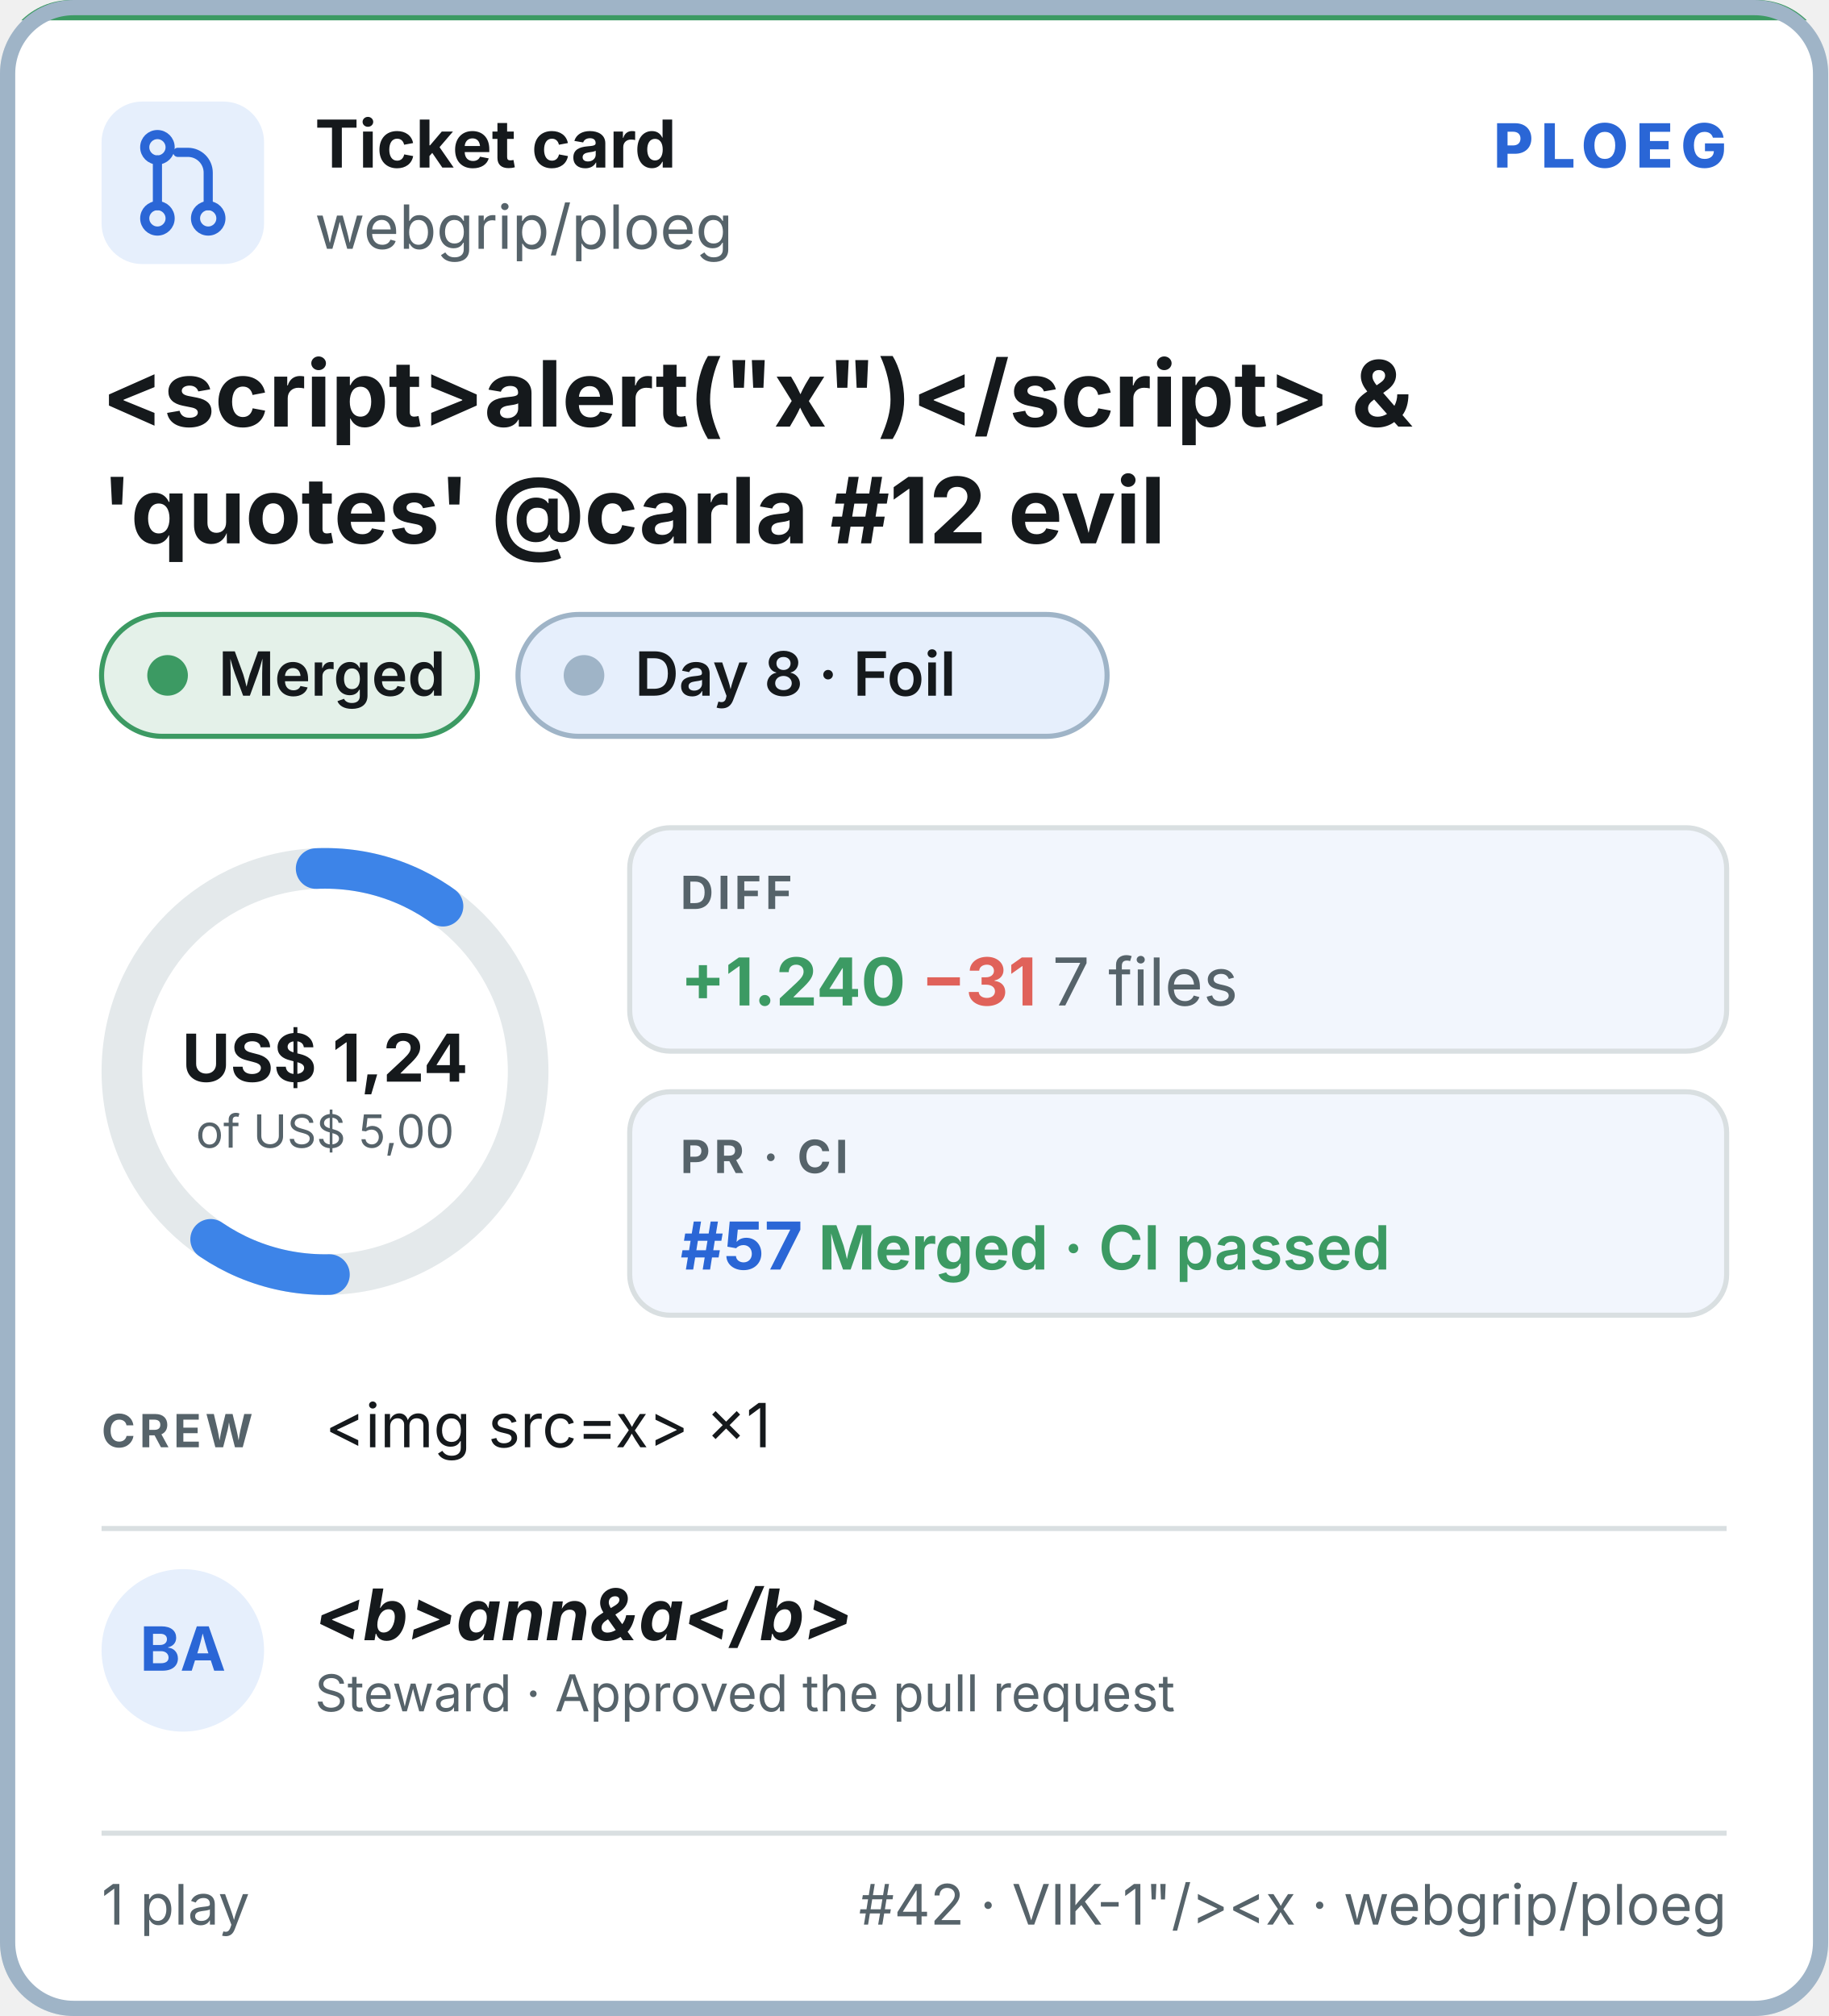
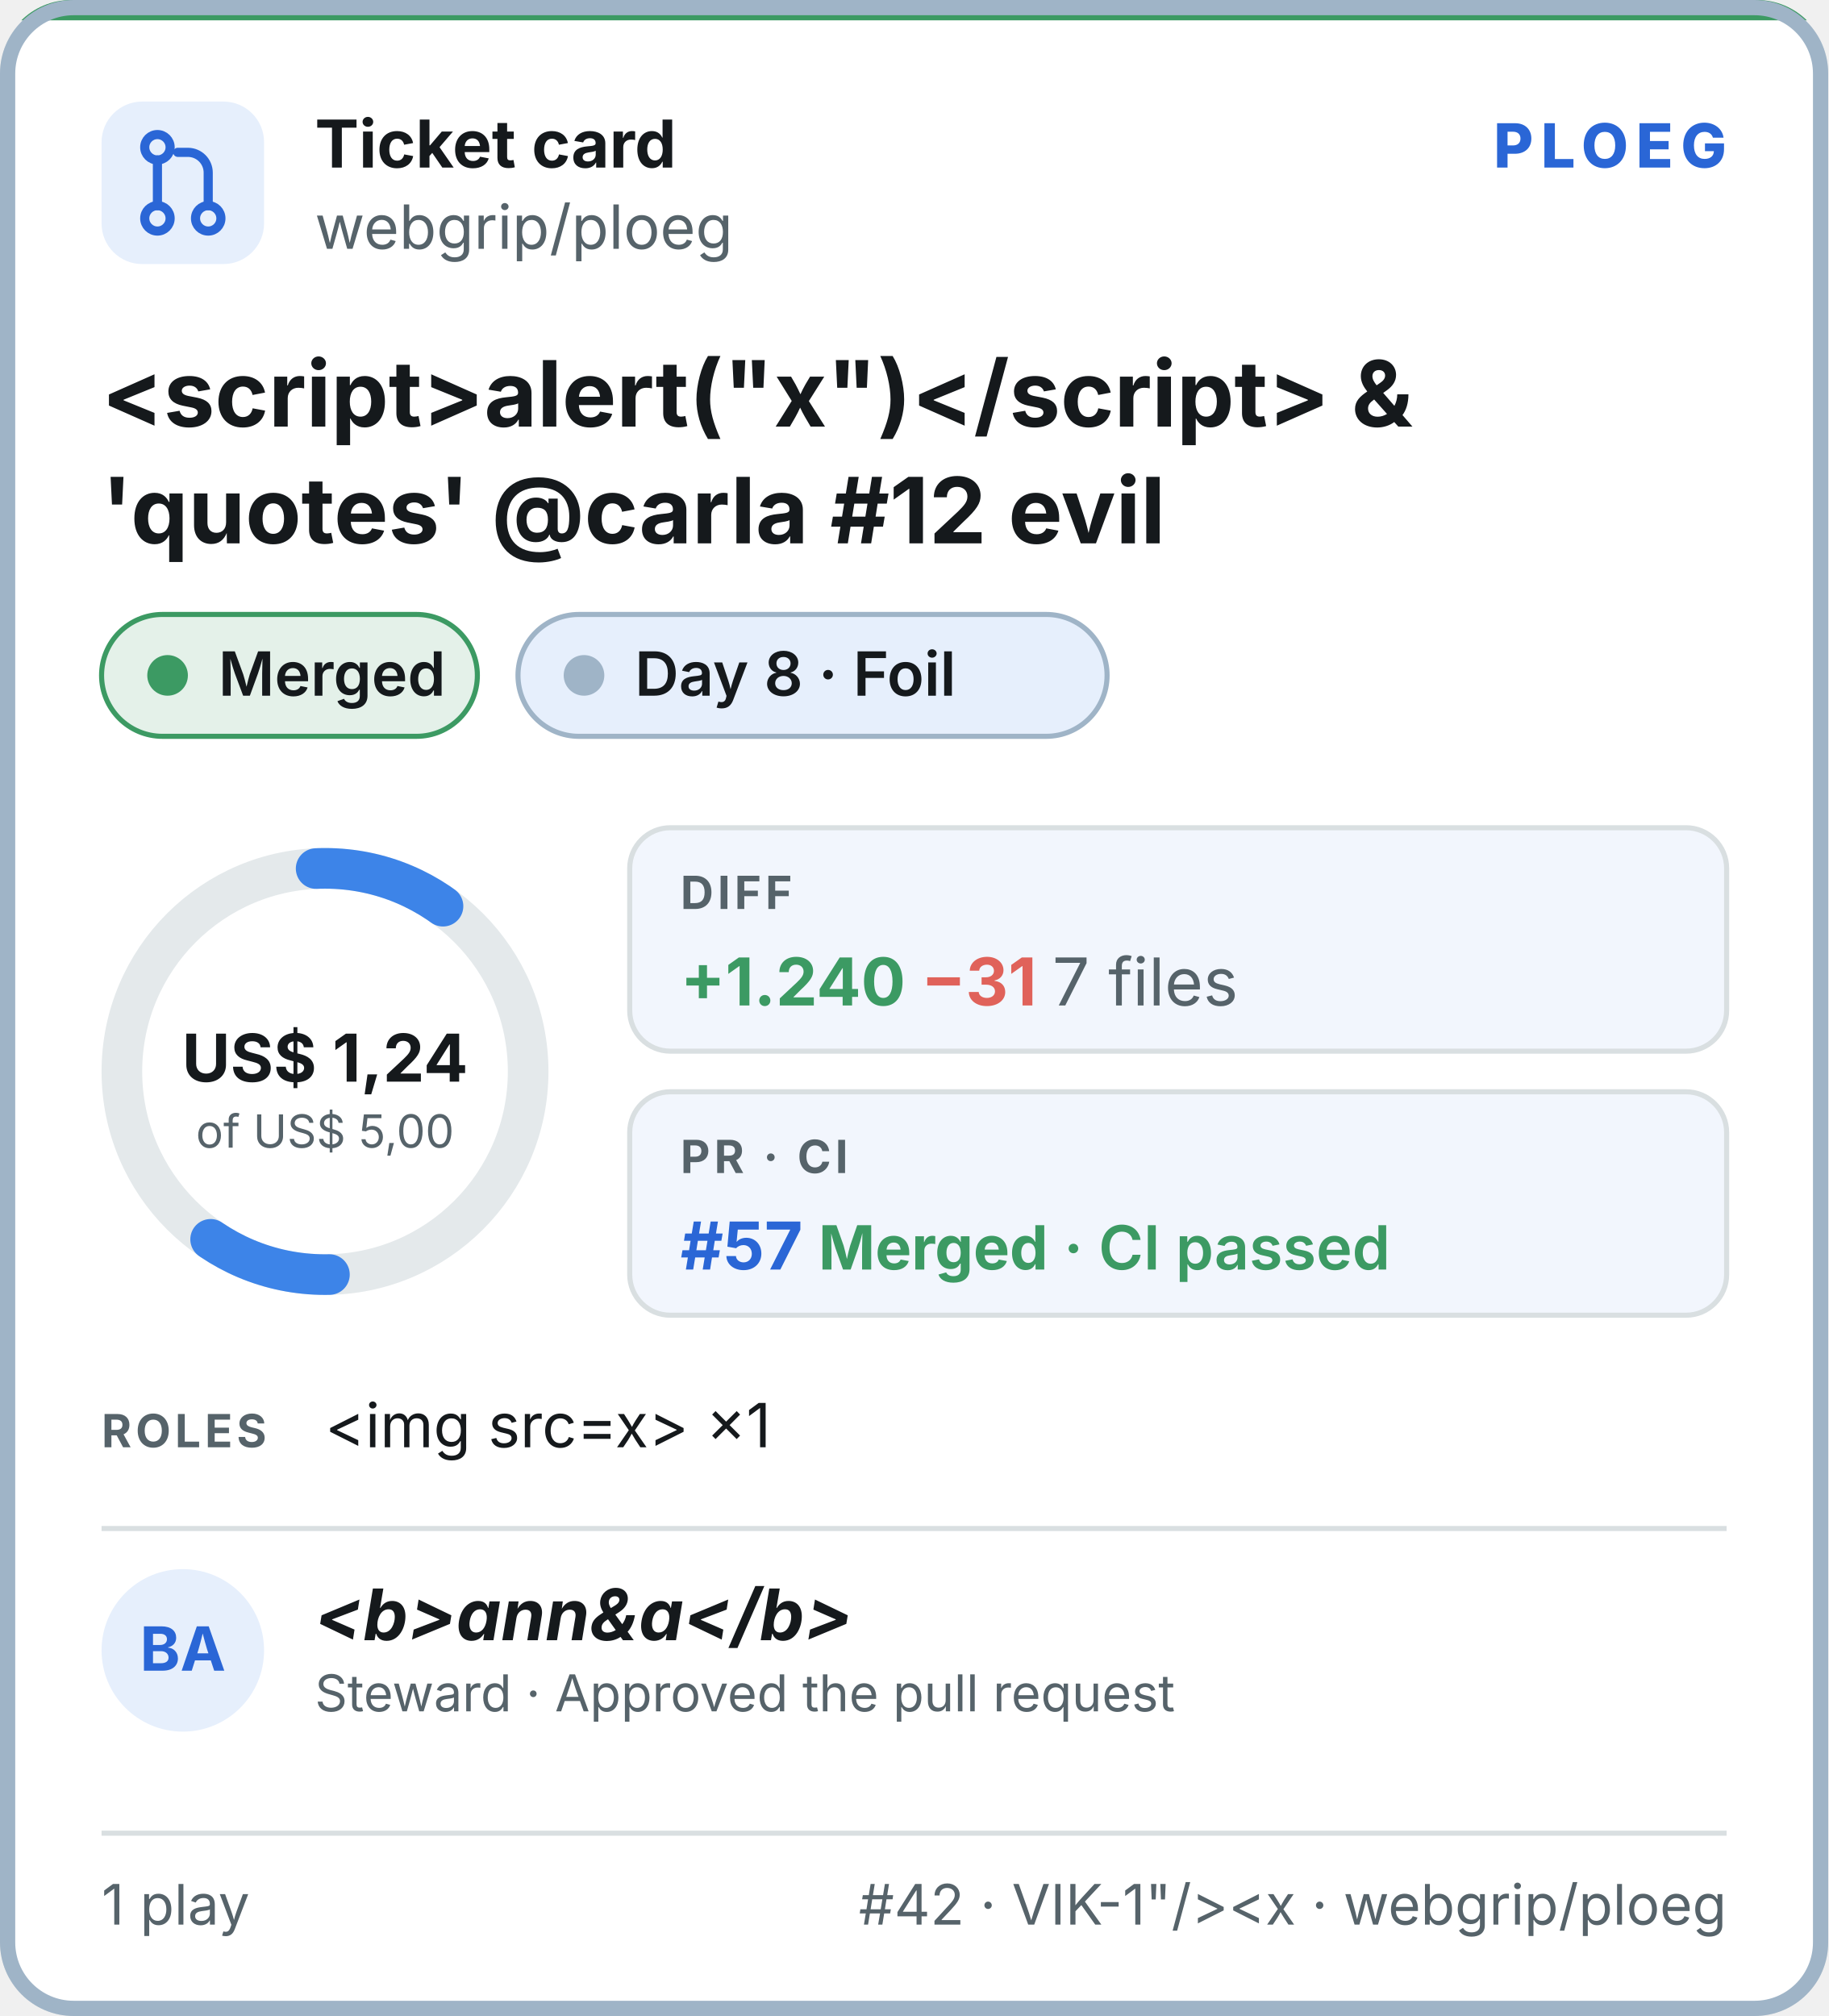
<svg xmlns="http://www.w3.org/2000/svg" width="360" height="397" viewBox="0 0 360 397" role="img" aria-labelledby="card-title card-desc">
  <defs>
    <clipPath id="card-clip">
      <rect x="0" y="0" width="360" height="397" rx="14" />
    </clipPath>
    <linearGradient id="card-sheen" x1="0" y1="0" x2="1" y2="1">
      <stop offset="0" stop-color="#FFFFFF" stop-opacity="0" />
      <stop offset="0.5" stop-color="#9FB4C7" stop-opacity="0.16" />
      <stop offset="1" stop-color="#FFFFFF" stop-opacity="0" />
    </linearGradient>
  </defs>
  <g font-family="Inter, -apple-system, 'Segoe UI', Roboto, Helvetica, Arial, sans-serif">
    <rect x="0.5" y="0.5" width="359" height="396" rx="14" fill="#FFFFFF" stroke="#D9DFE1" />
    <g clip-path="url(#card-clip)">
      <rect x="0" y="0" width="360" height="4" fill="#3C9A63" />
    </g>
    <rect x="1.5" y="1.5" width="357" height="394" rx="13" fill="none" stroke="#9FB4C7" stroke-width="3" data-finish="foil" />
    <rect x="20" y="20" width="32" height="32" rx="8" fill="#E6EFFC" />
    <g fill="none" stroke="#2A66D6" stroke-width="1.8" stroke-linecap="round">
      <circle cx="31" cy="29" r="2.5" />
      <circle cx="31" cy="43" r="2.5" />
      <circle cx="41" cy="43" r="2.5" />
      <path d="M31 31.5 V40.5 M41 40.5 V34 a4 4 0 0 0 -4 -4 H35" />
    </g>
    <text x="62" y="33" font-size="13" font-weight="700" fill="#15191C">Ticket card</text>
    <text x="62" y="49" font-size="12" fill="#56636A">webgrip/ploeg</text>
    <text x="340" y="33" font-size="12" font-weight="800" letter-spacing="1.5" text-anchor="end" fill="#2A66D6">PLOEG</text>
    <text x="20" y="84" font-size="18" font-weight="700" fill="#15191C">&lt;script&gt;alert("x")&lt;/script&gt; &amp;</text>
    <text x="20" y="107" font-size="18" font-weight="700" fill="#15191C">'quotes' @carla #12 evil</text>
    <rect x="20" y="121" width="74" height="24" rx="12" fill="#3C9A63" fill-opacity="0.14" stroke="#3C9A63" />
    <circle cx="33" cy="133" r="4" fill="#3C9A63" />
    <text x="43" y="137" font-size="12" font-weight="600" fill="#15191C">Merged</text>
    <rect x="102" y="121" width="116" height="24" rx="12" fill="#E6EFFC" stroke="#9FB4C7" />
    <circle cx="115" cy="133" r="4" fill="#9FB4C7" />
    <text x="125" y="137" font-size="12" font-weight="600" fill="#15191C">Day 8 · Foil</text>
    <circle cx="64" cy="211" r="40" fill="none" stroke="#E4E9EB" stroke-width="8" />
    <circle cx="64" cy="211" r="40" fill="none" stroke="#3D84E8" stroke-width="8" stroke-linecap="round" pathLength="100" stroke-dasharray="24.8 100" transform="rotate(-90 64 211)" />
    <text x="64" y="213" font-size="13" font-weight="700" text-anchor="middle" fill="#15191C">US$ 1,24</text>
    <text x="64" y="226" font-size="9" text-anchor="middle" fill="#56636A">of US$ 5,00</text>
    <rect x="124" y="163" width="216" height="44" rx="8" fill="#E6EFFC" fill-opacity="0.5" stroke="#D9DFE1" />
    <text x="134" y="179" font-size="9" font-weight="700" letter-spacing="0.8" fill="#56636A">DIFF</text>
    <text x="134" y="198" font-size="13" font-weight="700">
      <tspan fill="#3C9A63">+1.240</tspan>
      <tspan fill="#E0625A">−31</tspan>
      <tspan font-weight="400" fill="#56636A">7 files</tspan>
    </text>
    <rect x="124" y="215" width="216" height="44" rx="8" fill="#E6EFFC" fill-opacity="0.5" stroke="#D9DFE1" />
    <text x="134" y="231" font-size="9" font-weight="700" letter-spacing="0.8" fill="#56636A">PR · CI</text>
    <text x="134" y="250" font-size="13" font-weight="700" fill="#2A66D6">#57 <tspan font-size="12" fill="#3C9A63">Merged</tspan>
      <tspan font-size="12" font-weight="600" fill="#3C9A63">· CI passed</tspan>
    </text>
-     <text x="20" y="285" font-size="9" font-weight="700" letter-spacing="0.8" fill="#56636A">CREW</text>
+     <text x="20" y="285" font-size="9" font-weight="700" letter-spacing="0.8" fill="#56636A">ROLES</text>
    <text x="64" y="285" font-size="12" fill="#15191C">&lt;img src=x&gt; ×1</text>
    <line x1="20" y1="301" x2="340" y2="301" stroke="#D9DFE1" />
    <circle cx="36" cy="325" r="16" fill="#E6EFFC" />
    <text x="36" y="329" font-size="12" font-weight="700" text-anchor="middle" fill="#2A66D6">BA</text>
    <text x="62" y="323" font-size="14" font-weight="700" font-style="italic" fill="#15191C">&lt;b&gt;ann&amp;a&lt;/b&gt;</text>
    <text x="62" y="337" font-size="10" fill="#56636A">Steward · Approved the pull request</text>
    <line x1="20" y1="361" x2="340" y2="361" stroke="#D9DFE1" />
    <text x="20" y="379" font-size="11" fill="#56636A">1 play</text>
    <text x="340" y="379" font-size="11" text-anchor="end" fill="#56636A">#42 · VIK-1"/&gt;&lt;x · webgrip/ploeg</text>
  </g>
</svg>
